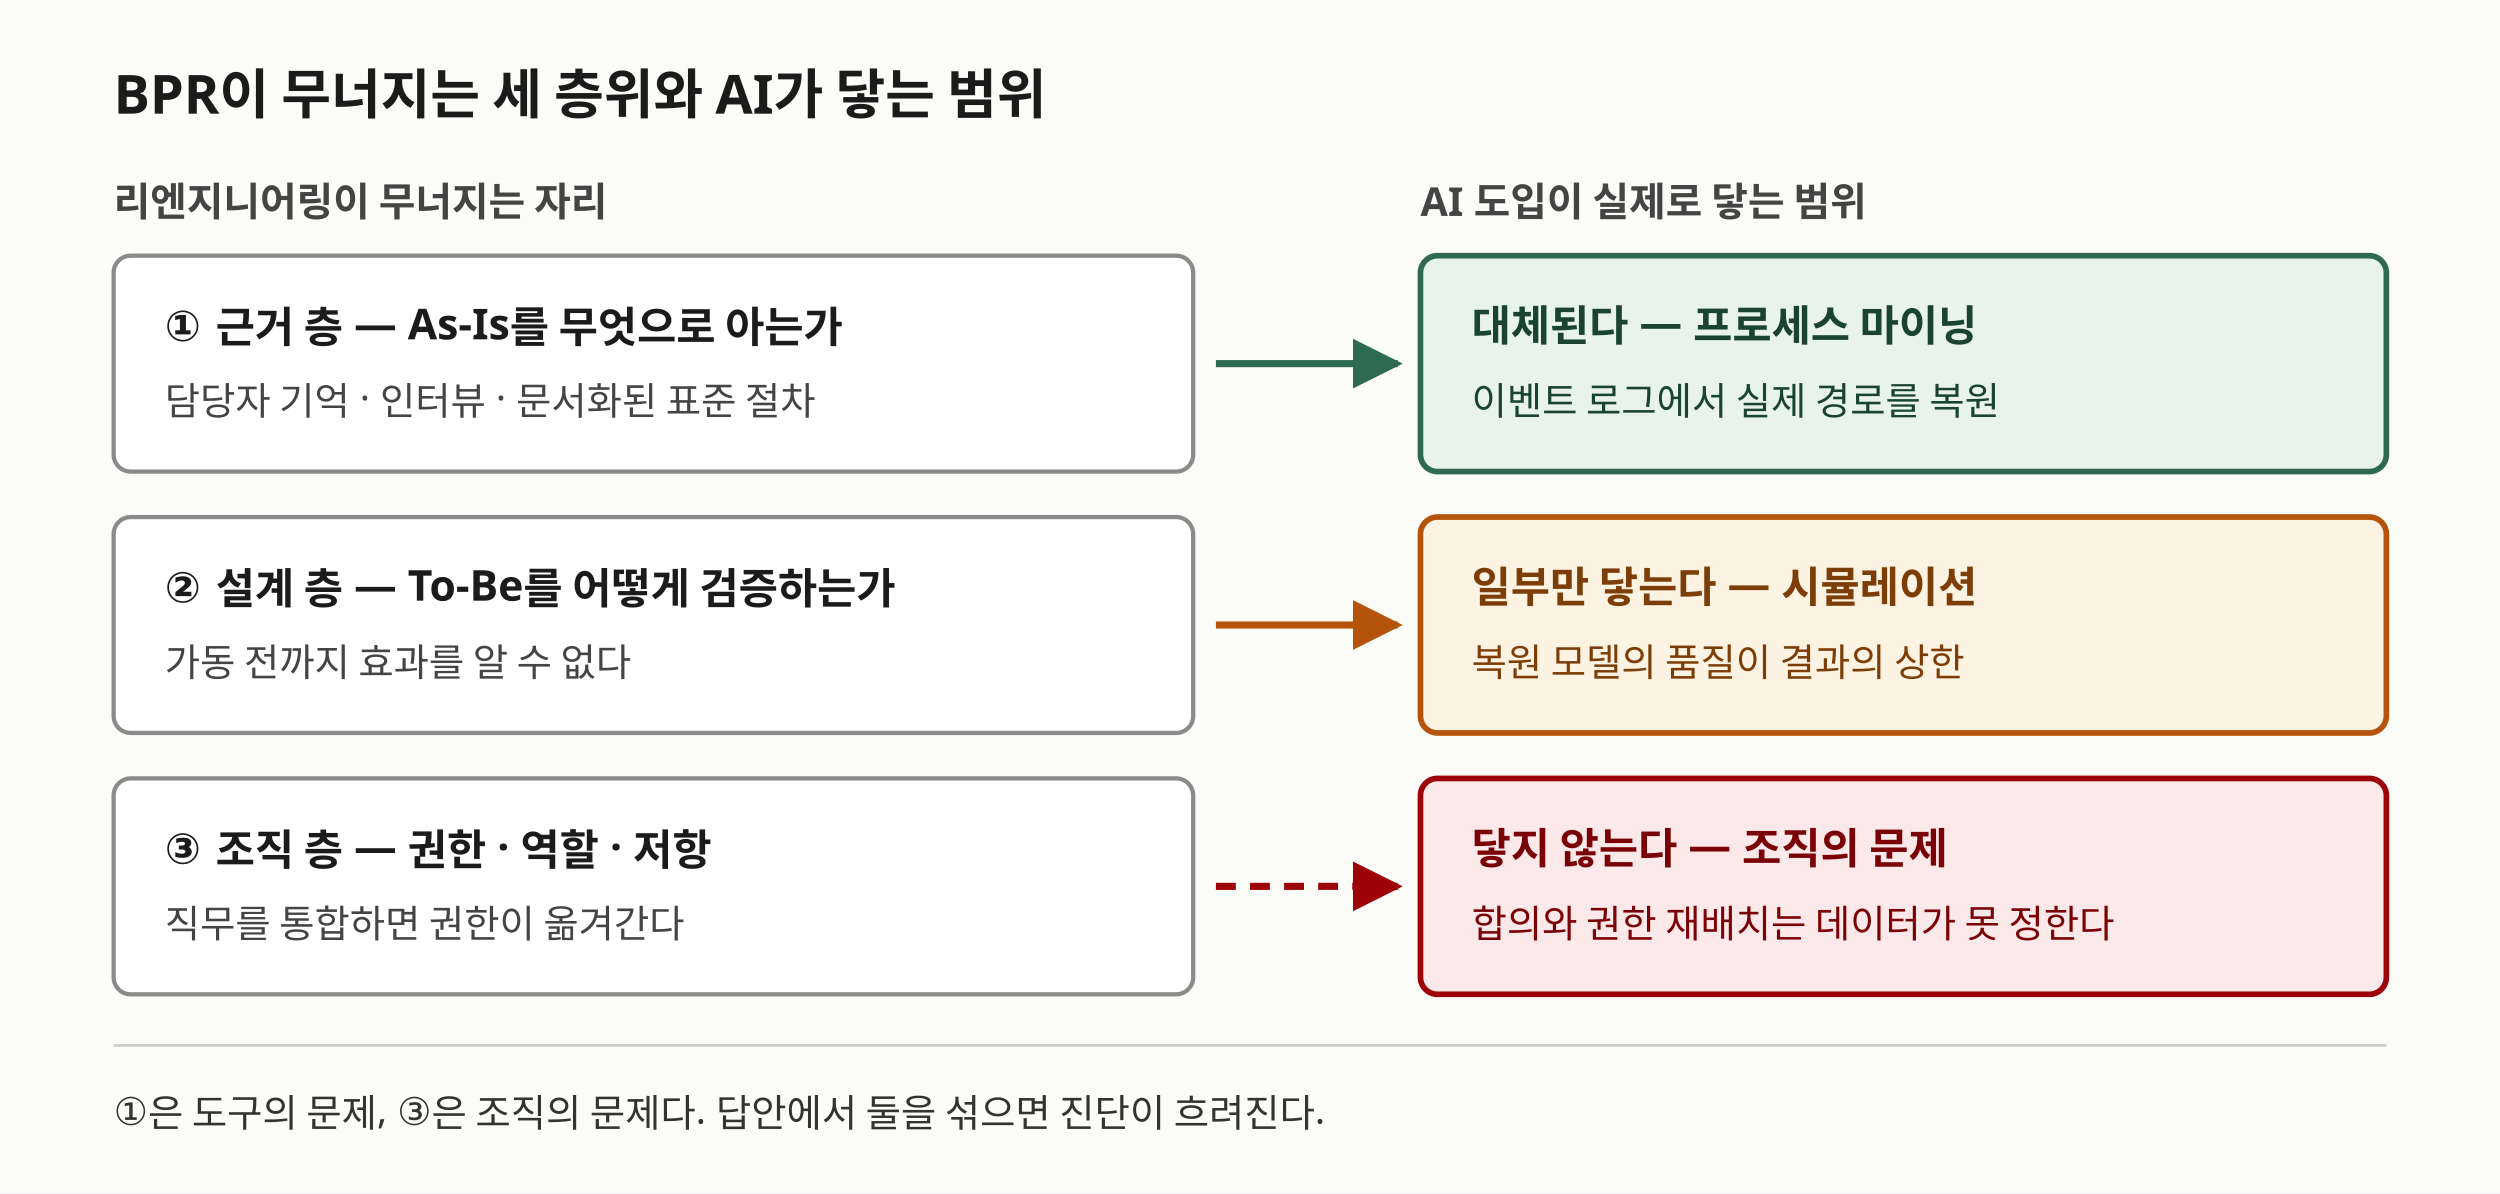
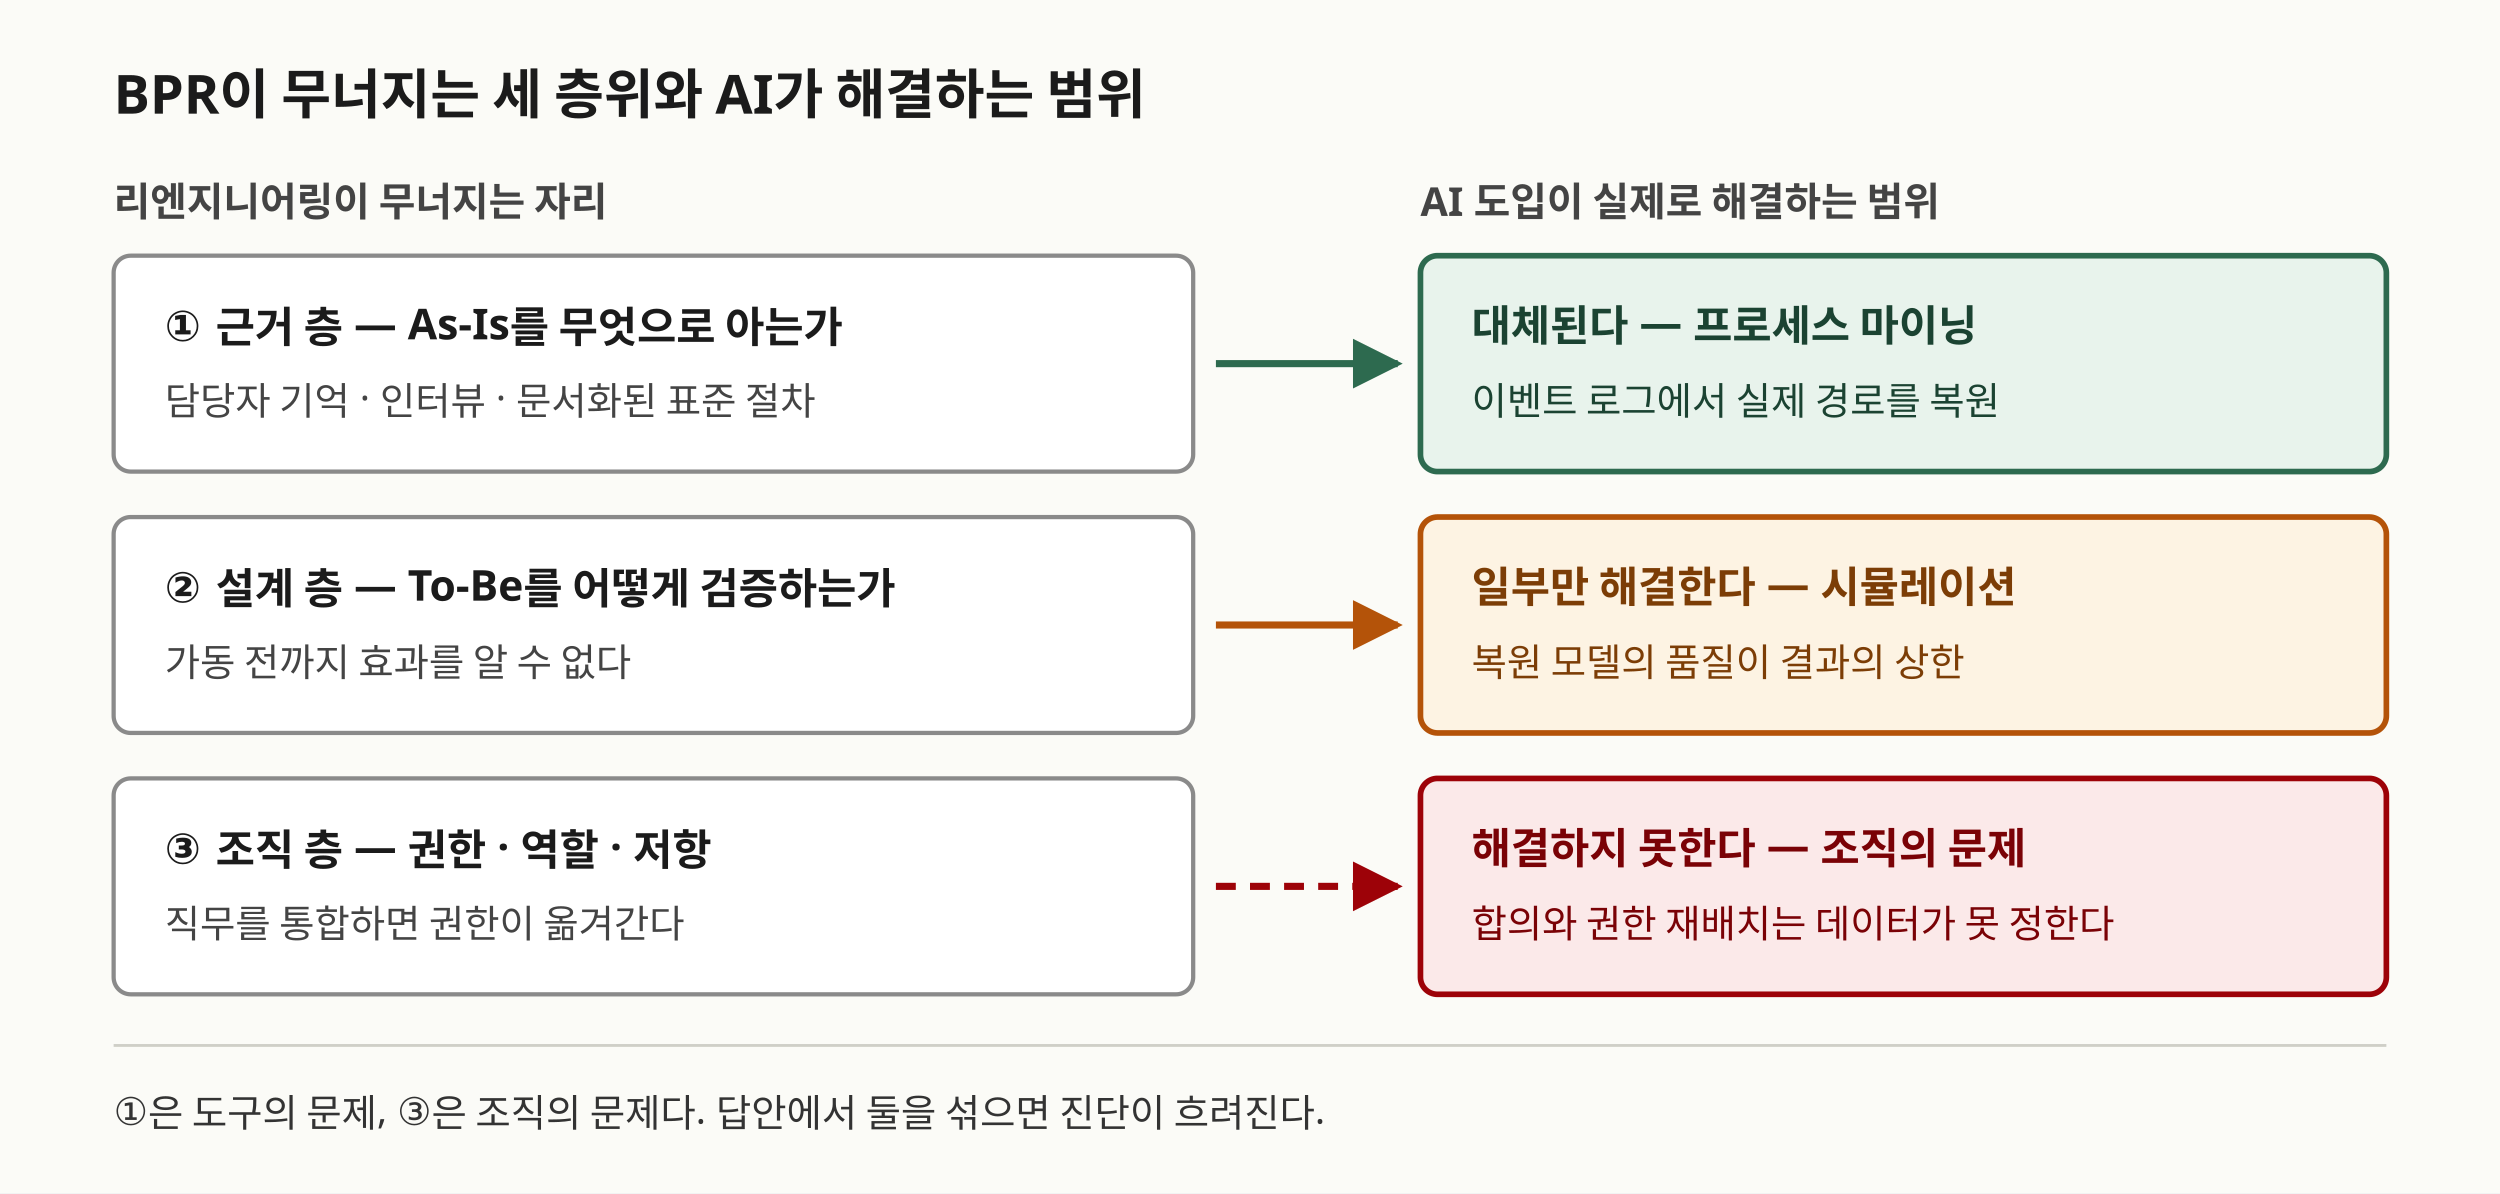
<svg xmlns="http://www.w3.org/2000/svg" viewBox="0 0 880 420" width="880" height="420" font-family="'Malgun Gothic','Noto Sans KR',sans-serif">
  <rect x="0" y="0" width="880" height="420" fill="#fbfbf7" />
-   <text x="40" y="40" font-size="19" font-weight="bold" fill="#1b1b1b">BPR이 무너지는 세 층위와 AI가 닿는 범위</text>
+   <text x="40" y="40" font-size="19" font-weight="bold" fill="#1b1b1b">BPR이 무너지는 세 층위와 AI가 해결하는 범위</text>
  <text x="40" y="76" font-size="14" font-weight="bold" fill="#444">리엔지니어링이 무너지는 자리</text>
-   <text x="500" y="76" font-size="14" font-weight="bold" fill="#444">AI 도입이 실제로 닿는 범위</text>
+   <text x="500" y="76" font-size="14" font-weight="bold" fill="#444">AI 도입이 실제로 해결하는 범위</text>
  <rect x="40" y="90" width="380" height="76" rx="6" fill="#ffffff" stroke="#8a8a8a" stroke-width="1.5" />
  <text x="58" y="120" font-size="15" font-weight="bold" fill="#1b1b1b">① 근거 층 — As-Is를 무엇으로 아는가</text>
  <text x="58" y="146" font-size="13.5" fill="#444">담당자 기억 · 인터뷰 · 문서화된 표준 절차</text>
  <line x1="428" y1="128" x2="492" y2="128" stroke="#2d6a4f" stroke-width="2.5" marker-end="url(#ah-ok)" />
  <rect x="500" y="90" width="340" height="76" rx="6" fill="#e8f3ec" stroke="#2d6a4f" stroke-width="2" />
  <text x="518" y="120" font-size="15" font-weight="bold" fill="#1b4332">대체된다 — 프로세스 마이닝</text>
  <text x="518" y="146" font-size="13.5" fill="#1b4332">이벤트 로그에서 실제 경로를 복원</text>
  <rect x="40" y="182" width="380" height="76" rx="6" fill="#ffffff" stroke="#8a8a8a" stroke-width="1.5" />
  <text x="58" y="212" font-size="15" font-weight="bold" fill="#1b1b1b">② 설계 층 — To-Be를 어떻게 검증하는가</text>
  <text x="58" y="238" font-size="13.5" fill="#444">가동 전까지 효과를 알 수 없다</text>
  <line x1="428" y1="220" x2="492" y2="220" stroke="#b45309" stroke-width="2.5" marker-end="url(#ah-warn)" />
  <rect x="500" y="182" width="340" height="76" rx="6" fill="#fdf3e3" stroke="#b45309" stroke-width="2" />
-   <text x="518" y="212" font-size="15" font-weight="bold" fill="#7c3d06">일부만 닿는다 — 시뮬레이션</text>
+   <text x="518" y="212" font-size="15" font-weight="bold" fill="#7c3d06">일부만 해결한다 — 시뮬레이션</text>
  <text x="518" y="238" font-size="13.5" fill="#7c3d06">복원 모델의 품질이 결과의 상한</text>
  <rect x="40" y="274" width="380" height="76" rx="6" fill="#ffffff" stroke="#8a8a8a" stroke-width="1.5" />
  <text x="58" y="304" font-size="15" font-weight="bold" fill="#1b1b1b">③ 조직 층 — 권한 · 역할 · 저항</text>
  <text x="58" y="330" font-size="13.5" fill="#444">직무를 통합하면 권한이 옮겨간다</text>
  <line x1="428" y1="312" x2="492" y2="312" stroke="#9d0208" stroke-width="2.5" stroke-dasharray="7 5" marker-end="url(#ah-no)" />
  <rect x="500" y="274" width="340" height="76" rx="6" fill="#fbe9e9" stroke="#9d0208" stroke-width="2" />
-   <text x="518" y="304" font-size="15" font-weight="bold" fill="#7a0206">닿지 않는다 — 조직의 문제</text>
+   <text x="518" y="304" font-size="15" font-weight="bold" fill="#7a0206">해결하지 못한다 — 조직의 문제</text>
  <text x="518" y="330" font-size="13.5" fill="#7a0206">합의와 권한 재배치는 데이터가 못 정한다</text>
  <line x1="40" y1="368" x2="840" y2="368" stroke="#cfcfc7" stroke-width="1" />
  <text x="40" y="396" font-size="13.5" fill="#333">①은 도구의 문제, ③은 조직의 문제다. 답안에서 둘을 섞으면 진단이 흐려진다.</text>
  <defs>
    <marker id="ah-ok" viewBox="0 0 10 10" refX="9" refY="5" markerWidth="7" markerHeight="7" orient="auto-start-reverse">
      <path d="M 0 0 L 10 5 L 0 10 z" fill="#2d6a4f" />
    </marker>
    <marker id="ah-warn" viewBox="0 0 10 10" refX="9" refY="5" markerWidth="7" markerHeight="7" orient="auto-start-reverse">
      <path d="M 0 0 L 10 5 L 0 10 z" fill="#b45309" />
    </marker>
    <marker id="ah-no" viewBox="0 0 10 10" refX="9" refY="5" markerWidth="7" markerHeight="7" orient="auto-start-reverse">
      <path d="M 0 0 L 10 5 L 0 10 z" fill="#9d0208" />
    </marker>
  </defs>
</svg>
